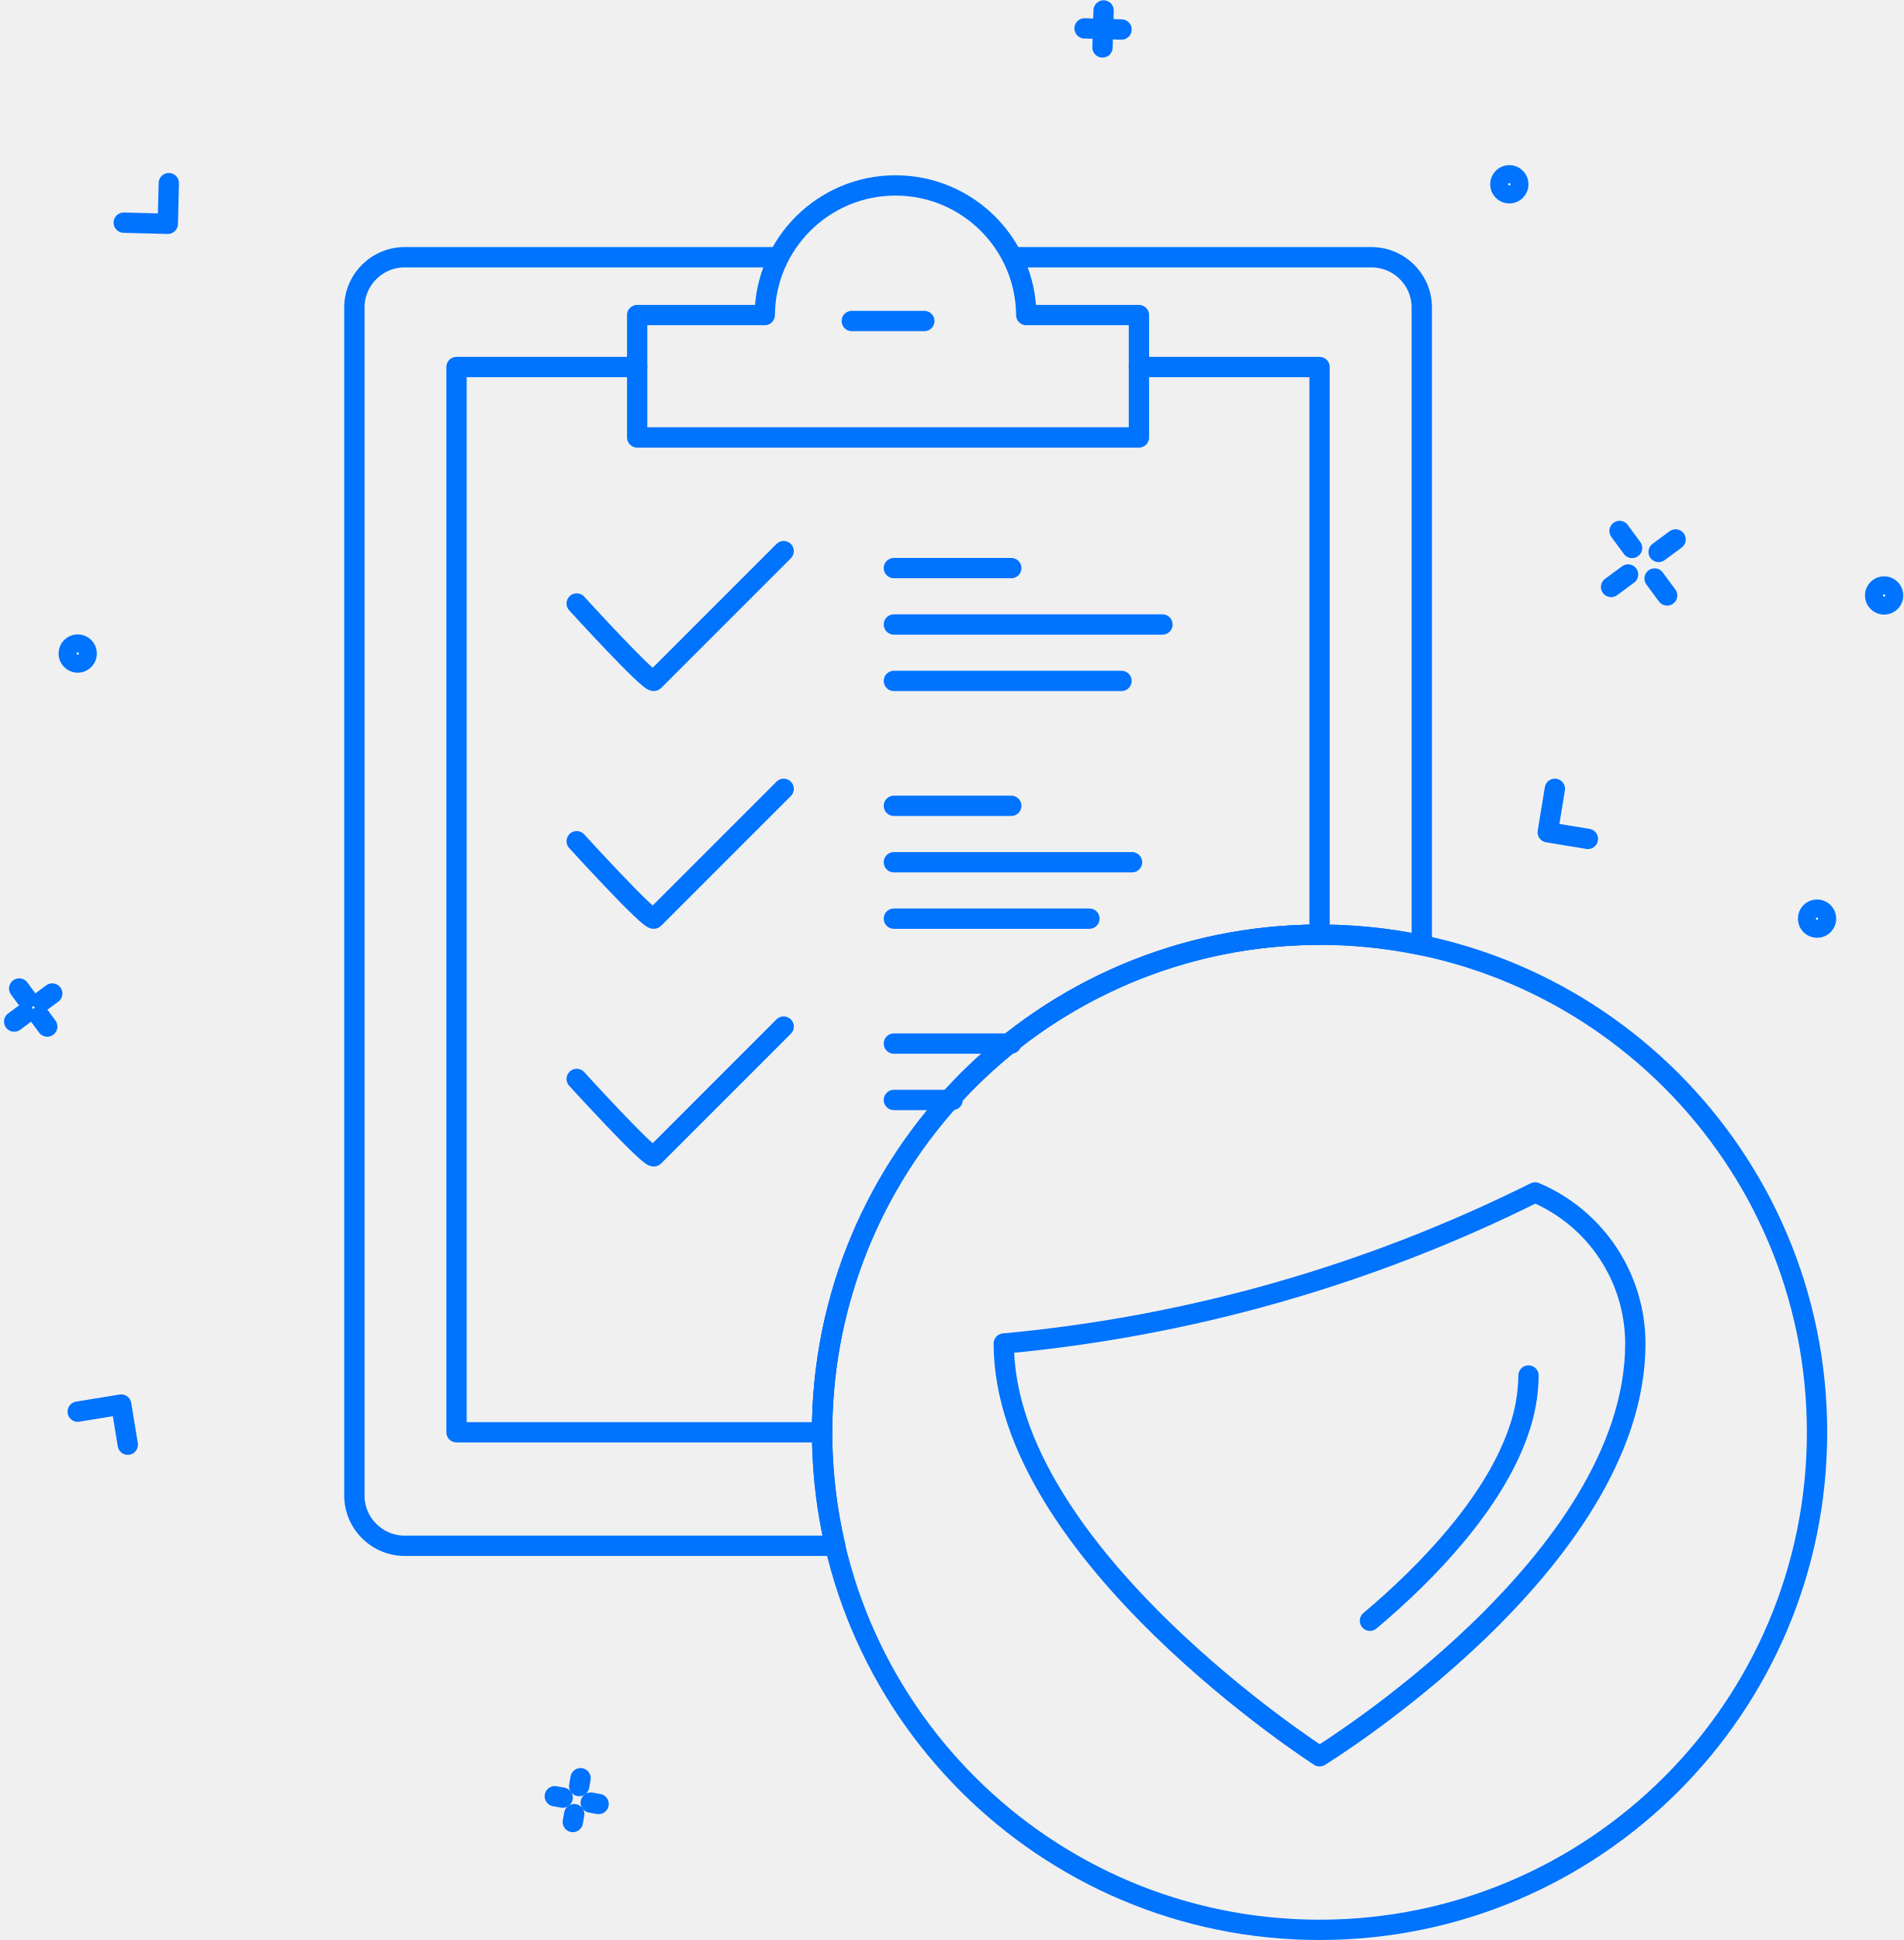
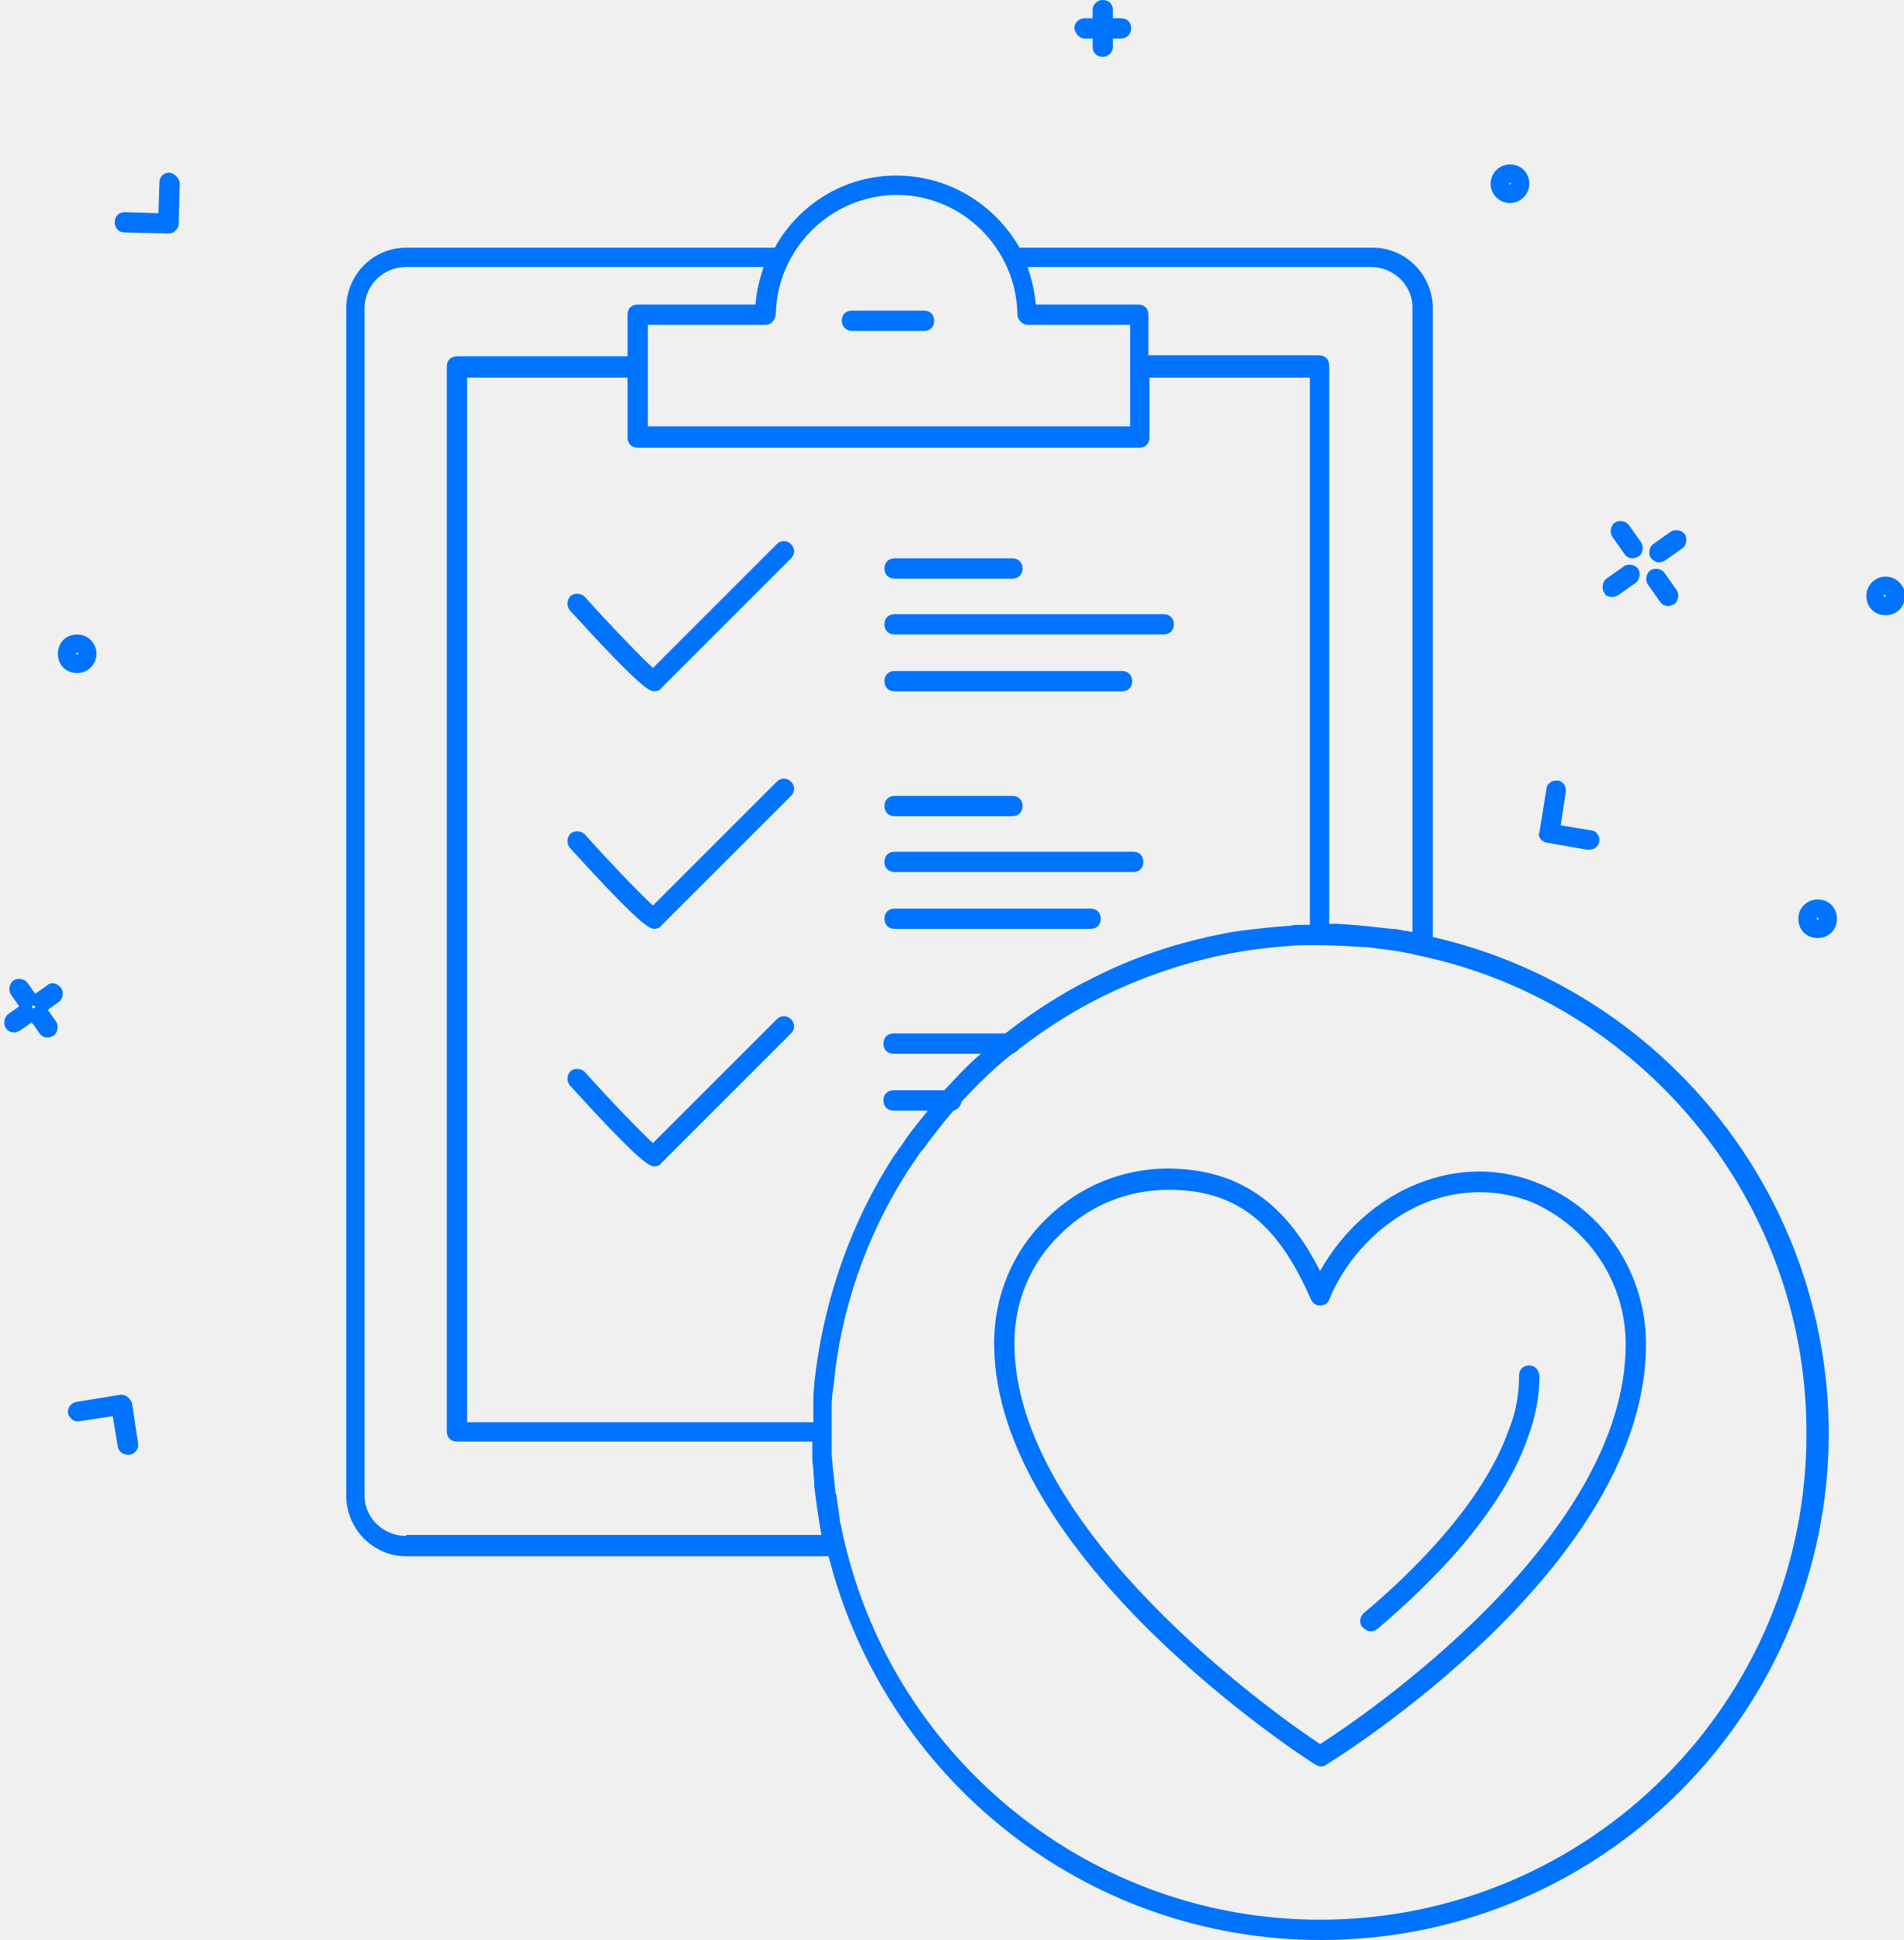
- <svg xmlns="http://www.w3.org/2000/svg" width="187.542" height="191.127" viewBox="0 0 187.542 191.127">
-   <defs>
-     <style>.a,.d{fill:none;}.a,.b{stroke:#0073ff;stroke-linecap:round;stroke-linejoin:round;stroke-width:2px;}.b{fill:#fff;}.c{stroke:none;}</style>
-   </defs>
-   <g transform="translate(-666.602 -223.97)">
-     <g transform="translate(-4603 7969)">
-       <g transform="translate(-221.233 -10952.718)">
-         <path class="a" d="M5553.618,3243.847h-17.8v104.948h36.017a49.02,49.02,0,0,1,49.021-49.02v-55.928h-17.8" />
-         <path class="a" d="M5578.339,3243.492" />
-         <path class="a" d="M5500.959,3304.521" />
-         <line class="b" x2="0.728" y2="0.987" transform="translate(5492.726 3305.075)" />
-         <line class="b" x2="0.728" y2="0.987" transform="translate(5494.764 3307.838)" />
-         <line class="b" y1="0.728" x2="0.987" transform="translate(5492.233 3307.605)" />
-         <line class="b" y1="0.728" x2="0.987" transform="translate(5494.997 3305.567)" />
-         <g class="b" transform="translate(5496.602 3270.184)">
-           <circle class="c" cx="1.89" cy="1.89" r="1.89" />
-           <circle class="d" cx="1.89" cy="1.89" r="0.89" />
-         </g>
-         <g class="b" transform="translate(5674.596 3264.462)">
-           <circle class="c" cx="1.89" cy="1.89" r="1.89" />
-           <circle class="d" cx="1.89" cy="1.89" r="0.89" />
-         </g>
-         <g class="b" transform="translate(5667.988 3296.302)">
-           <circle class="c" cx="1.89" cy="1.89" r="1.89" />
-           <circle class="d" cx="1.89" cy="1.89" r="0.89" />
-         </g>
-         <g class="b" transform="translate(5637.667 3223.954)">
-           <circle class="c" cx="1.89" cy="1.89" r="1.89" />
-           <circle class="d" cx="1.89" cy="1.89" r="0.89" />
-         </g>
-         <line class="b" x2="1.233" y2="1.672" transform="translate(5650.418 3259.999)" />
-         <line class="b" x2="1.233" y2="1.672" transform="translate(5653.872 3264.681)" />
-         <line class="b" y1="1.233" x2="1.672" transform="translate(5649.584 3264.286)" />
-         <line class="b" y1="1.233" x2="1.672" transform="translate(5654.267 3260.833)" />
-         <line class="b" x2="0.959" y2="0.029" transform="translate(5597.702 3210.484)" />
-         <line class="b" x2="0.959" y2="0.029" transform="translate(5600.387 3210.566)" />
-         <line class="b" y1="0.959" x2="0.029" transform="translate(5599.468 3211.403)" />
-         <line class="b" y1="0.959" x2="0.029" transform="translate(5599.55 3208.718)" />
-         <line class="b" x2="0.774" y2="0.137" transform="translate(5545.502 3384.651)" />
-         <line class="b" x2="0.774" y2="0.137" transform="translate(5549.044 3385.278)" />
-         <line class="b" y1="0.774" x2="0.137" transform="translate(5547.278 3386.417)" />
-         <line class="b" y1="0.774" x2="0.137" transform="translate(5547.905 3382.875)" />
-         <path class="a" d="M5503.028,3229.624l4.341.113.1-4.007" />
-         <path class="a" d="M5498.491,3346.763l4.285-.7.65,3.955" />
-         <path class="a" d="M5644.042,3285.4l-.7,4.284,3.955.651" />
-         <path class="a" d="M5591.958,3238.728a12.885,12.885,0,0,0-25.769,0h-12.571v12.056h49.441v-12.056Z" />
-         <line class="a" x2="7.149" transform="translate(5574.764 3239.314)" />
-         <path class="a" d="M5547.66,3267.143s7.262,7.971,7.617,7.616l12.776-12.776" />
-         <line class="a" x2="11.567" transform="translate(5578.913 3263.656)" />
-         <line class="a" x2="26.466" transform="translate(5578.913 3269.213)" />
-         <line class="a" x2="22.429" transform="translate(5578.913 3274.771)" />
-         <path class="a" d="M5547.66,3290.564s7.262,7.972,7.617,7.617l12.776-12.777" />
-         <line class="a" x2="11.567" transform="translate(5578.913 3287.077)" />
-         <line class="a" x2="23.466" transform="translate(5578.913 3292.635)" />
-         <line class="a" x2="19.268" transform="translate(5578.913 3298.192)" />
-         <path class="a" d="M5547.66,3313.985s7.262,7.972,7.617,7.617l12.776-12.777" />
-         <line class="a" x2="11.567" transform="translate(5578.913 3310.498)" />
-         <line class="a" x2="5.784" transform="translate(5578.913 3316.056)" />
-         <path class="a" d="M5567.137,3233.032h-36.3a4.963,4.963,0,0,0-5.083,4.833v117.277a4.963,4.963,0,0,0,5.083,4.833h42.3a49.039,49.039,0,0,1,57.793-59.161v-62.949a4.963,4.963,0,0,0-5.084-4.833h-35.218" />
-         <circle class="a" cx="49.02" cy="49.02" r="49.02" transform="translate(5571.837 3299.775)" />
-         <path class="a" d="M5651.973,3340.052c0,21.588-31.115,40.665-31.115,40.665s-31.116-20-31.116-40.665a147.424,147.424,0,0,0,52.351-14.887A16.19,16.19,0,0,1,5651.973,3340.052Z" />
-         <path class="a" d="M5641.447,3343.2a16.961,16.961,0,0,1-1.023,5.608c-2.44,6.965-8.83,13.7-14.6,18.555" />
-         <path class="a" d="M5583.37,3353.752" />
-       </g>
-     </g>
+ <svg xmlns="http://www.w3.org/2000/svg" version="1.1" id="Layer_1" x="0px" y="0px" viewBox="0 0 187.5 191.1" style="enable-background:new 0 0 187.5 191.1;" xml:space="preserve">
+   <style type="text/css">
+ 	.st0{fill:#0073FF;}
+ </style>
+   <g>
+     <path class="st0" d="M4.6,97.1l-1,0.7c0,0-0.1,0.1-0.1,0.1c0,0,0-0.1-0.1-0.1l-0.7-1c-0.3-0.4-1-0.5-1.4-0.2   c-0.4,0.3-0.5,1-0.2,1.4l0.7,1c0,0,0.1,0.1,0.1,0.1c0,0-0.1,0-0.1,0.1l-1,0.7c-0.4,0.3-0.5,1-0.2,1.4c0.2,0.3,0.5,0.4,0.8,0.4   c0.2,0,0.4-0.1,0.6-0.2l1-0.7c0,0,0.1-0.1,0.1-0.1c0,0,0,0.1,0.1,0.1l0.7,1c0.2,0.3,0.5,0.4,0.8,0.4c0.2,0,0.4-0.1,0.6-0.2   c0.4-0.3,0.5-1,0.2-1.4l-0.7-1c0,0-0.1-0.1-0.1-0.1c0,0,0.1,0,0.1-0.1l1-0.7c0.4-0.3,0.5-1,0.2-1.4C5.6,96.8,5,96.7,4.6,97.1z    M3.3,99.3C3.3,99.4,3.3,99.4,3.3,99.3c-0.1,0.1-0.1,0-0.1,0c0,0-0.1-0.1-0.1-0.1c0,0,0.1,0,0.1-0.1c0,0,0.1-0.1,0.1-0.1   c0,0,0,0.1,0.1,0.1c0,0,0.1,0.1,0.1,0.1C3.4,99.3,3.4,99.3,3.3,99.3z" />
+     <path class="st0" d="M9.5,64.4c0-1-0.8-1.9-1.9-1.9s-1.9,0.8-1.9,1.9s0.8,1.9,1.9,1.9S9.5,65.4,9.5,64.4z M7.5,64.4   c0-0.1,0-0.1,0.1-0.1s0.1,0,0.1,0.1C7.8,64.5,7.5,64.5,7.5,64.4z" />
+     <path class="st0" d="M185.7,56.8c-1,0-1.9,0.8-1.9,1.9s0.8,1.9,1.9,1.9s1.9-0.8,1.9-1.9S186.7,56.8,185.7,56.8z M185.5,58.7   c0-0.1,0-0.1,0.1-0.1s0.1,0,0.1,0.1C185.8,58.8,185.5,58.8,185.5,58.7z" />
+     <path class="st0" d="M179,88.6c-1,0-1.9,0.8-1.9,1.9s0.8,1.9,1.9,1.9s1.9-0.8,1.9-1.9S180.1,88.6,179,88.6z M178.9,90.5   c0-0.1,0-0.1,0.1-0.1s0.1,0,0.1,0.1C179.2,90.6,178.9,90.6,178.9,90.5z" />
+     <path class="st0" d="M148.7,20c1,0,1.9-0.8,1.9-1.9s-0.8-1.9-1.9-1.9c-1,0-1.9,0.8-1.9,1.9S147.7,20,148.7,20z M148.7,18   c0.1,0,0.1,0,0.1,0.1c0,0.1-0.2,0.1-0.2,0C148.6,18.1,148.7,18,148.7,18z" />
+     <path class="st0" d="M160,54.6c0.2,0.3,0.5,0.4,0.8,0.4c0.2,0,0.4-0.1,0.6-0.2c0.4-0.3,0.5-1,0.2-1.4l-1.2-1.7   c-0.3-0.4-1-0.5-1.4-0.2c-0.4,0.3-0.5,1-0.2,1.4L160,54.6z" />
+     <path class="st0" d="M163.5,59.3c0.2,0.3,0.5,0.4,0.8,0.4c0.2,0,0.4-0.1,0.6-0.2c0.4-0.3,0.5-1,0.2-1.4l-1.2-1.7   c-0.3-0.4-1-0.5-1.4-0.2c-0.4,0.3-0.5,1-0.2,1.4L163.5,59.3z" />
+     <path class="st0" d="M158.8,58.8c0.2,0,0.4-0.1,0.6-0.2l1.7-1.2c0.4-0.3,0.5-1,0.2-1.4c-0.3-0.4-1-0.5-1.4-0.2l-1.7,1.2   c-0.4,0.3-0.5,1-0.2,1.4C158.1,58.7,158.4,58.8,158.8,58.8z" />
+     <path class="st0" d="M163.4,55.4c0.2,0,0.4-0.1,0.6-0.2l1.7-1.2c0.4-0.3,0.5-1,0.2-1.4c-0.3-0.4-1-0.5-1.4-0.2l-1.7,1.2   c-0.4,0.3-0.5,1-0.2,1.4C162.8,55.2,163.1,55.4,163.4,55.4z" />
+     <path class="st0" d="M106.8,3.8l0.8,0l0,0.8c0,0.6,0.4,1,1,1c0,0,0,0,0,0c0.5,0,1-0.4,1-1l0-0.8l0.8,0c0,0,0,0,0,0c0.5,0,1-0.4,1-1   c0-0.6-0.4-1-1-1l-0.8,0l0-0.8c0-0.6-0.4-1-1-1c0,0,0,0,0,0c-0.5,0-1,0.4-1,1l0,0.8l-0.8,0c0,0,0,0,0,0c-0.5,0-1,0.4-1,1   C105.9,3.3,106.3,3.8,106.8,3.8z" />
+     <path class="st0" d="M16.7,17c-0.6,0-1,0.4-1,1l-0.1,3l-3.3-0.1c-0.6,0-1,0.4-1,1c0,0.6,0.4,1,1,1l4.3,0.1c0,0,0,0,0,0   c0.3,0,0.5-0.1,0.7-0.3c0.2-0.2,0.3-0.4,0.3-0.7l0.1-4C17.6,17.5,17.2,17.1,16.7,17z" />
+     <path class="st0" d="M11.8,137.4l-4.3,0.7c-0.5,0.1-0.9,0.6-0.8,1.1s0.6,0.9,1.1,0.8l3.3-0.5l0.5,3c0.1,0.5,0.5,0.8,1,0.8   c0.1,0,0.1,0,0.2,0c0.5-0.1,0.9-0.6,0.8-1.1l-0.6-4C12.8,137.7,12.3,137.3,11.8,137.4z" />
+     <path class="st0" d="M152.3,83l4,0.7c0.1,0,0.1,0,0.2,0c0.5,0,0.9-0.3,1-0.8c0.1-0.5-0.3-1.1-0.8-1.1l-3-0.5l0.5-3.3   c0.1-0.5-0.3-1.1-0.8-1.1c-0.5-0.1-1.1,0.3-1.1,0.8l-0.7,4.3C151.4,82.4,151.8,82.9,152.3,83z" />
+     <path class="st0" d="M83.9,32.6h7.1c0.6,0,1-0.4,1-1s-0.4-1-1-1h-7.1c-0.6,0-1,0.4-1,1S83.4,32.6,83.9,32.6z" />
+     <path class="st0" d="M76.5,53.6L64.3,65.8c-1.2-1.1-4.2-4.2-6.7-7c-0.4-0.4-1-0.4-1.4-0.1c-0.4,0.4-0.4,1-0.1,1.4   c7.2,7.9,7.8,7.9,8.3,8c0,0,0,0,0,0c0.3,0,0.6-0.1,0.7-0.3L77.9,55c0.4-0.4,0.4-1,0-1.4S76.9,53.2,76.5,53.6z" />
+     <path class="st0" d="M88.1,57h11.6c0.6,0,1-0.4,1-1s-0.4-1-1-1H88.1c-0.6,0-1,0.4-1,1S87.5,57,88.1,57z" />
+     <path class="st0" d="M88.1,62.5h26.5c0.6,0,1-0.4,1-1s-0.4-1-1-1H88.1c-0.6,0-1,0.4-1,1S87.5,62.5,88.1,62.5z" />
+     <path class="st0" d="M88.1,68.1h22.4c0.6,0,1-0.4,1-1s-0.4-1-1-1H88.1c-0.6,0-1,0.4-1,1S87.5,68.1,88.1,68.1z" />
+     <path class="st0" d="M76.5,77L64.3,89.2c-1.2-1.1-4.2-4.2-6.7-7c-0.4-0.4-1-0.4-1.4-0.1c-0.4,0.4-0.4,1-0.1,1.4   c7.2,7.9,7.8,7.9,8.3,8c0,0,0,0,0,0c0.3,0,0.6-0.1,0.7-0.3l12.8-12.8c0.4-0.4,0.4-1,0-1.4S76.9,76.6,76.5,77z" />
+     <path class="st0" d="M88.1,80.4h11.6c0.6,0,1-0.4,1-1s-0.4-1-1-1H88.1c-0.6,0-1,0.4-1,1S87.5,80.4,88.1,80.4z" />
+     <path class="st0" d="M88.1,85.9h23.5c0.6,0,1-0.4,1-1s-0.4-1-1-1H88.1c-0.6,0-1,0.4-1,1S87.5,85.9,88.1,85.9z" />
+     <path class="st0" d="M88.1,91.5h19.3c0.6,0,1-0.4,1-1s-0.4-1-1-1H88.1c-0.6,0-1,0.4-1,1S87.5,91.5,88.1,91.5z" />
+     <path class="st0" d="M76.5,100.4l-12.2,12.2c-1.2-1.1-4.2-4.2-6.7-7c-0.4-0.4-1-0.4-1.4-0.1c-0.4,0.4-0.4,1-0.1,1.4   c7.2,7.9,7.8,7.9,8.3,8c0,0,0,0,0,0c0.3,0,0.6-0.1,0.7-0.3l12.8-12.8c0.4-0.4,0.4-1,0-1.4S76.9,100,76.5,100.4z" />
+     <path class="st0" d="M141.1,92.3V30.2c-0.1-3.2-2.7-5.8-5.9-5.8c0,0-0.1,0-0.1,0h-34.7c-2.4-4.2-6.9-7.1-12.1-7.1c0,0-0.1,0-0.1,0   c-5.1,0-9.6,2.9-11.9,7.1l-36.1,0c-3.3-0.1-6,2.5-6.1,5.8l0,117.3c0.1,3.2,2.7,5.8,5.9,5.8c0,0,0.1,0,0.1,0h41.5   c5.5,21.7,25.1,37.8,48.5,37.8c27.6,0,50-22.4,50-50C180,117.3,163.4,97.4,141.1,92.3z M135,26.3C135.1,26.3,135.1,26.3,135,26.3   c2.2,0,4,1.7,4.1,3.8v61.7c-0.2,0-0.4-0.1-0.7-0.1c-0.5-0.1-0.9-0.2-1.4-0.2c-1.7-0.2-3.5-0.4-5.3-0.5c-0.2,0-0.4,0-0.7,0   c0,0,0,0-0.1,0v-55c0-0.6-0.4-1-1-1h-16.8V31c0-0.6-0.4-1-1-1h-10.1c-0.1-1.3-0.4-2.5-0.8-3.7L135,26.3z M76.4,31   c0.1-6.4,5.3-11.7,11.8-11.8c0,0,0.1,0,0.1,0c6.5,0,11.8,5.3,11.9,11.8c0,0.5,0.5,1,1,1h10.1v4.1c0,0,0,0,0,0s0,0,0,0v5.9H63.8V32   h11.6C75.9,32,76.3,31.6,76.4,31z M40,151.3c-2.2,0-4-1.7-4.1-3.8l0-117.3c0.1-2.2,1.9-3.9,4.1-3.9h35.2c-0.4,1.2-0.7,2.4-0.8,3.7   H62.8c-0.6,0-1,0.4-1,1v4.1H45c-0.6,0-1,0.4-1,1v104.9c0,0.6,0.4,1,1,1h35c0,0.3,0,0.6,0,0.9c0,0.3,0,0.6,0,0.9   c0,0.4,0.1,0.7,0.1,1.1c0,0.5,0.1,1,0.1,1.5c0,0,0,0.1,0,0.1c0.2,1.6,0.4,3.1,0.7,4.7H40z M80.2,136.2c0,0.4-0.1,0.9-0.1,1.3   c0,0.1,0,0.3,0,0.4c0,0.1,0,0.2,0,0.4c0,0.1,0,0.3,0,0.4c0,0.4,0,0.8,0,1.2c0,0.1,0,0.1,0,0.2H46V37.2h15.8v5.9c0,0.6,0.4,1,1,1   h49.4c0.6,0,1-0.4,1-1v-5.9H129l0,53.9c-0.3,0-0.5,0-0.8,0c-0.4,0-0.8,0-1.2,0.1c-1.7,0.1-3.3,0.3-5,0.5c-4.9,0.8-9.8,2.3-14.3,4.6   c-3.1,1.5-6,3.4-8.7,5.5h-11c-0.6,0-1,0.4-1,1s0.4,1,1,1h8.6c-1.3,1.1-2.4,2.3-3.6,3.6h-5c-0.6,0-1,0.4-1,1s0.4,1,1,1h3.3   c0,0,0,0,0,0.1c-0.4,0.5-0.8,1-1.2,1.5c-0.5,0.6-0.9,1.2-1.3,1.8c-0.1,0.1-0.2,0.3-0.3,0.4c-0.1,0.1-0.1,0.2-0.2,0.3   c-0.4,0.5-0.7,1.1-1.1,1.7C83.4,121.5,81,128.8,80.2,136.2z M130,189.1c-22.7,0-41.8-15.9-46.8-37.1c-0.2-0.7-0.3-1.5-0.5-2.2   c0-0.1,0-0.1,0-0.2c-0.1-0.7-0.2-1.4-0.3-2c0-0.2,0-0.3-0.1-0.5c-0.1-0.6-0.1-1.1-0.2-1.7c0-0.3-0.1-0.7-0.1-1   c0-0.4-0.1-0.8-0.1-1.2c0-0.5,0-1,0-1.5c0-0.3,0-0.5,0-0.8c0-0.6,0-1.3,0-1.9c0-0.2,0-0.3,0-0.5c0-0.7,0.1-1.4,0.2-2.1   c0.7-7.4,3.2-14.6,7.2-20.9c0.3-0.5,0.7-1,1-1.5c0.2-0.3,0.4-0.6,0.7-0.9c0.6-0.9,1.3-1.7,1.9-2.5c0.3-0.4,0.7-0.8,1-1.2   c0.4-0.1,0.7-0.4,0.8-0.9c1.6-1.7,3.2-3.3,5-4.7c0.3-0.1,0.5-0.3,0.7-0.5c2.6-2,5.4-3.8,8.5-5.3c5.6-2.7,11.7-4.4,17.9-4.8   c0.8-0.1,1.6-0.1,2.4-0.1c0.1,0,0.2,0,0.2,0c1.7,0,3.4,0.1,5,0.2c0.1,0,0.1,0,0.2,0c1.7,0.2,3.4,0.4,5,0.8   c21.8,4.5,38.3,23.9,38.3,47C178,167.6,156.5,189.1,130,189.1z" />
+     <path class="st0" d="M151.6,116.6c-3.8-1.6-8-1.6-12,0c-4,1.6-7.4,4.7-9.6,8.6c-3.5-6.9-8.1-10-14.9-10.1c0,0,0,0,0,0   c-4.6,0-8.9,1.8-12.1,5c-3.3,3.2-5.1,7.6-5.1,12.2c0,21,30.3,40.7,31.6,41.5c0.2,0.1,0.4,0.2,0.5,0.2c0.2,0,0.4,0,0.5-0.1   c1.3-0.8,31.6-19.6,31.6-41.5v0C162.1,125.5,158,119.2,151.6,116.6z M130,171.8c-4.1-2.7-30.1-21-30.1-39.5c0-4.1,1.6-7.9,4.5-10.7   c2.9-2.9,6.7-4.4,10.7-4.4c0,0,0,0,0,0c6.6,0,10.7,3.2,14,10.8c0.2,0.4,0.5,0.6,0.9,0.6c0.4,0,0.8-0.2,0.9-0.6   c1.8-4.3,5.3-7.8,9.4-9.5c3.5-1.4,7.2-1.4,10.5-0.1c5.6,2.4,9.3,7.9,9.3,14C160.1,151.6,134.1,169.2,130,171.8z" />
+     <path class="st0" d="M150.6,134.5C150.6,134.5,150.6,134.5,150.6,134.5c-0.6,0-1,0.4-1,1c0,1.8-0.3,3.6-1,5.3   c-2.6,7.5-10.1,14.6-14.3,18.1c-0.4,0.4-0.5,1-0.1,1.4c0.2,0.2,0.5,0.4,0.8,0.4c0.2,0,0.5-0.1,0.6-0.2c5.3-4.5,12.3-11.4,14.9-19   c0.7-1.9,1.1-3.9,1.1-5.9C151.6,135,151.2,134.5,150.6,134.5z" />
  </g>
</svg>
